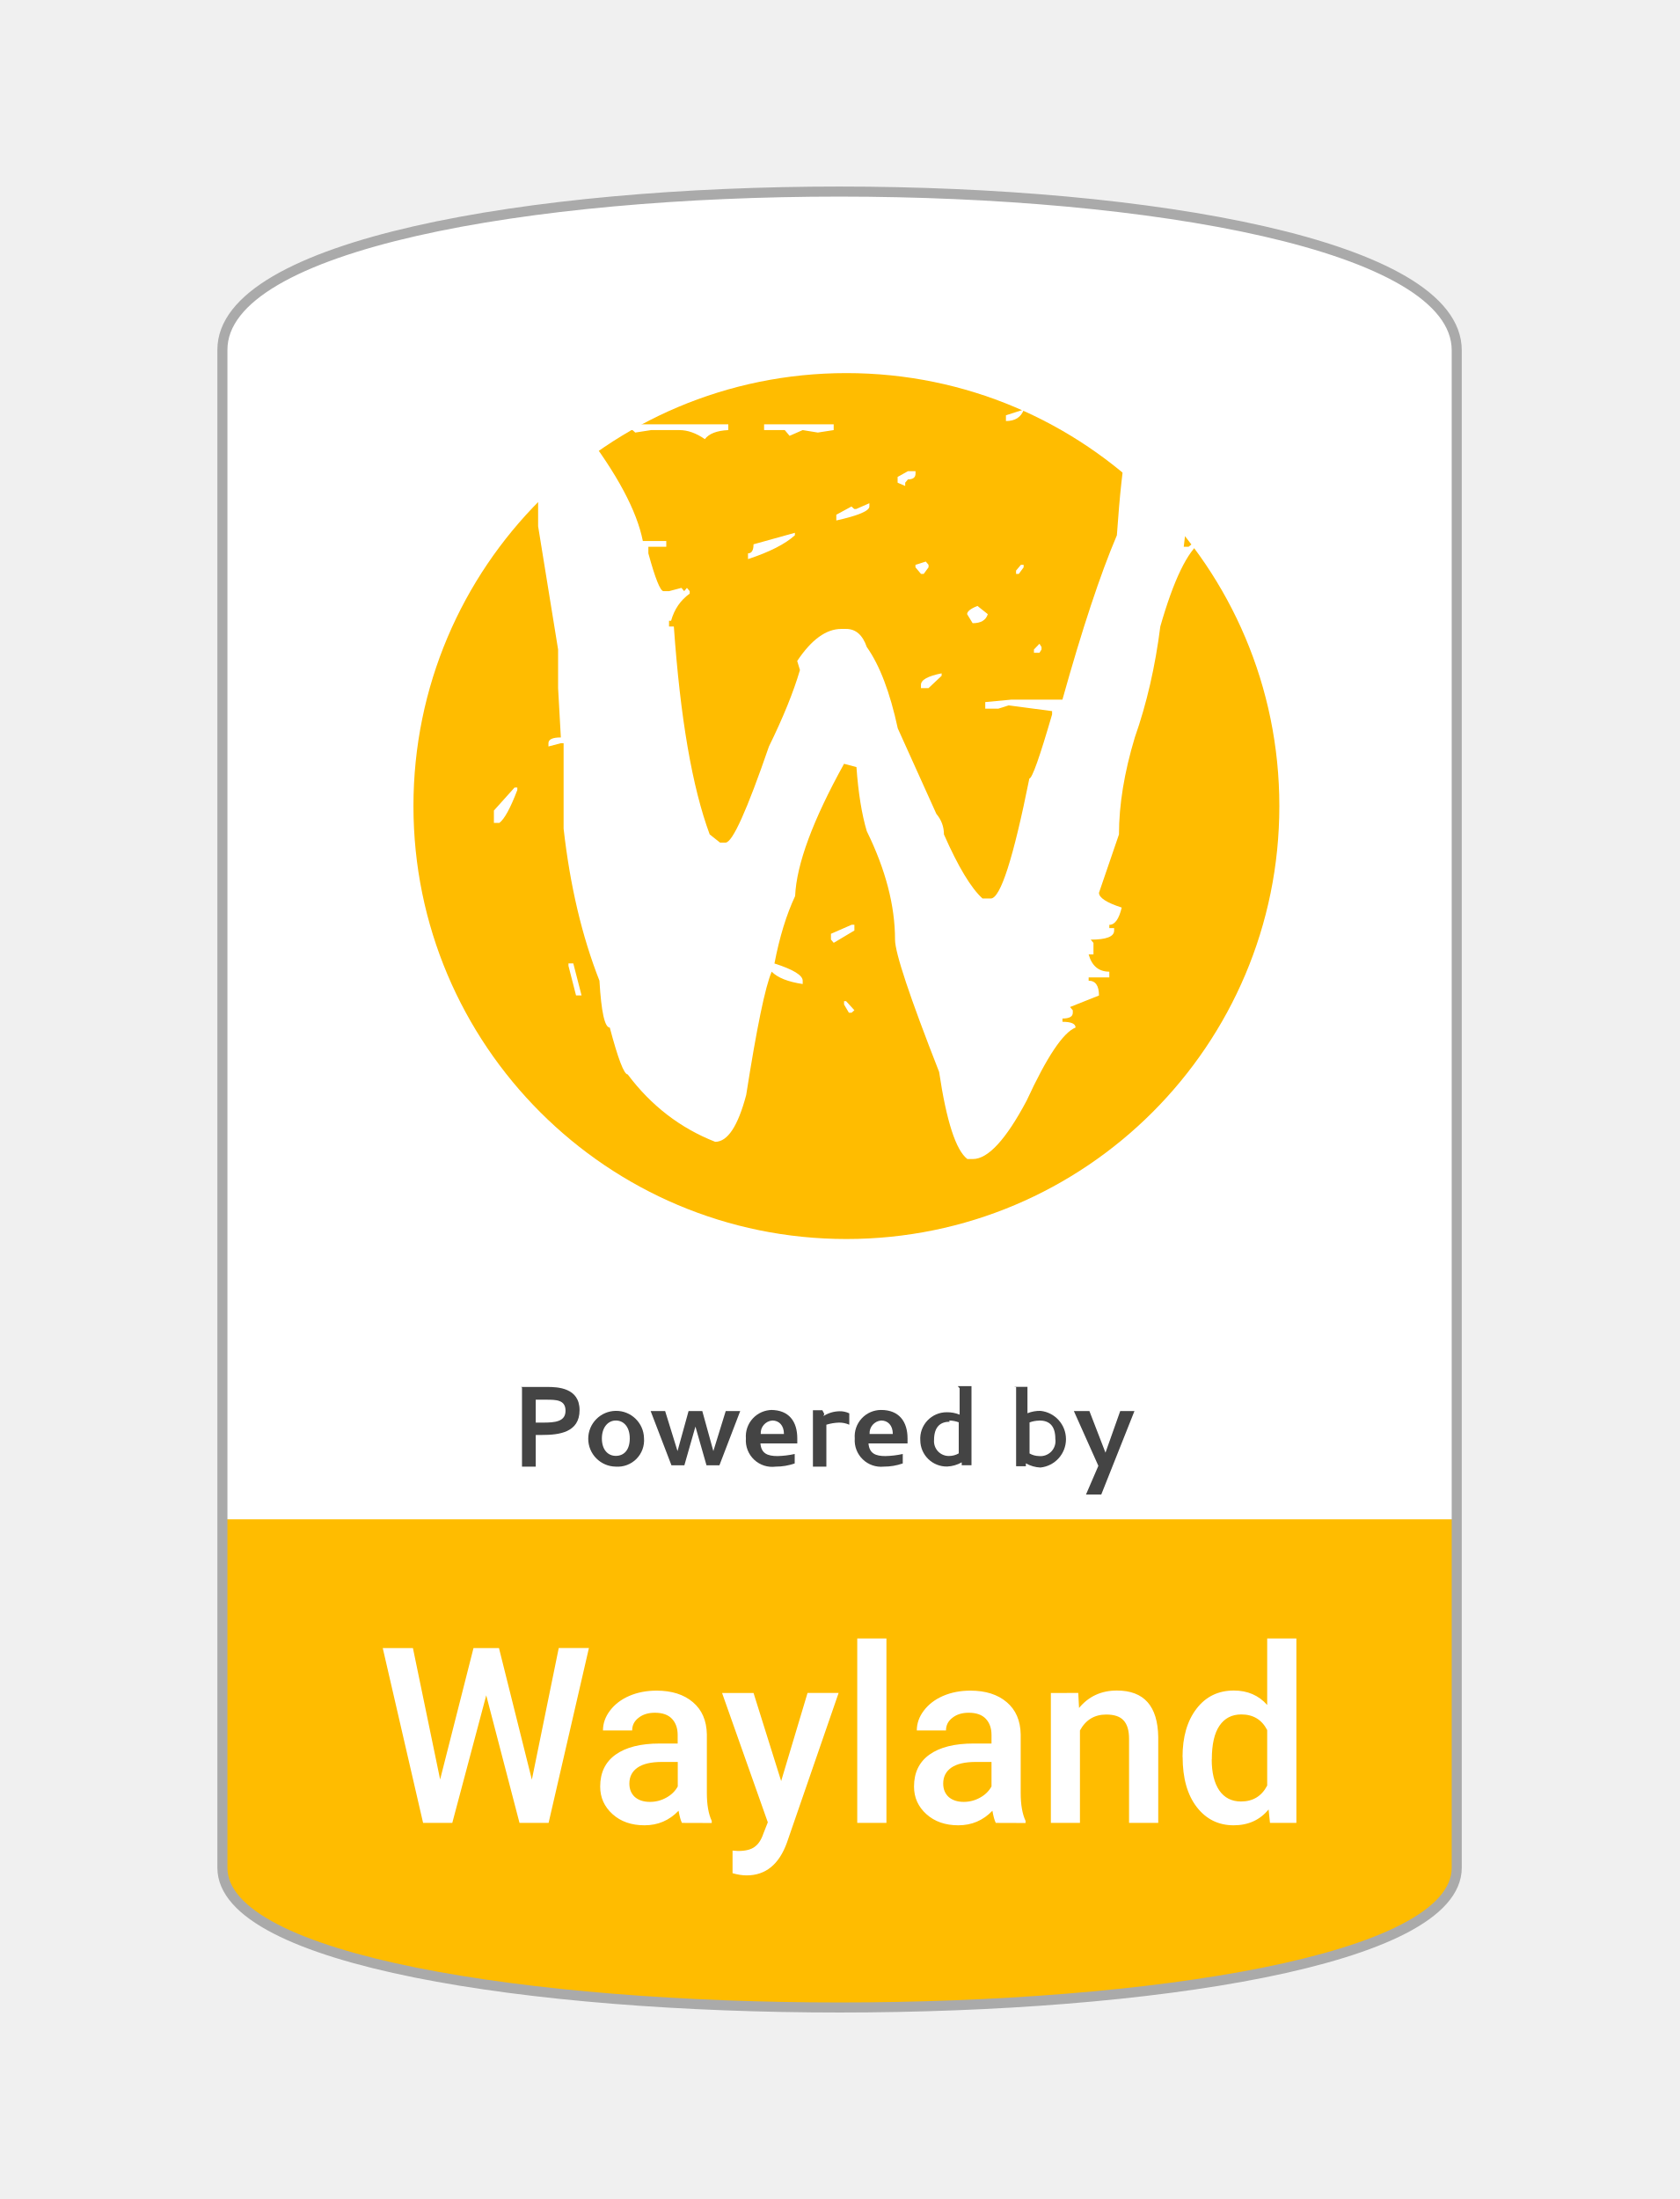
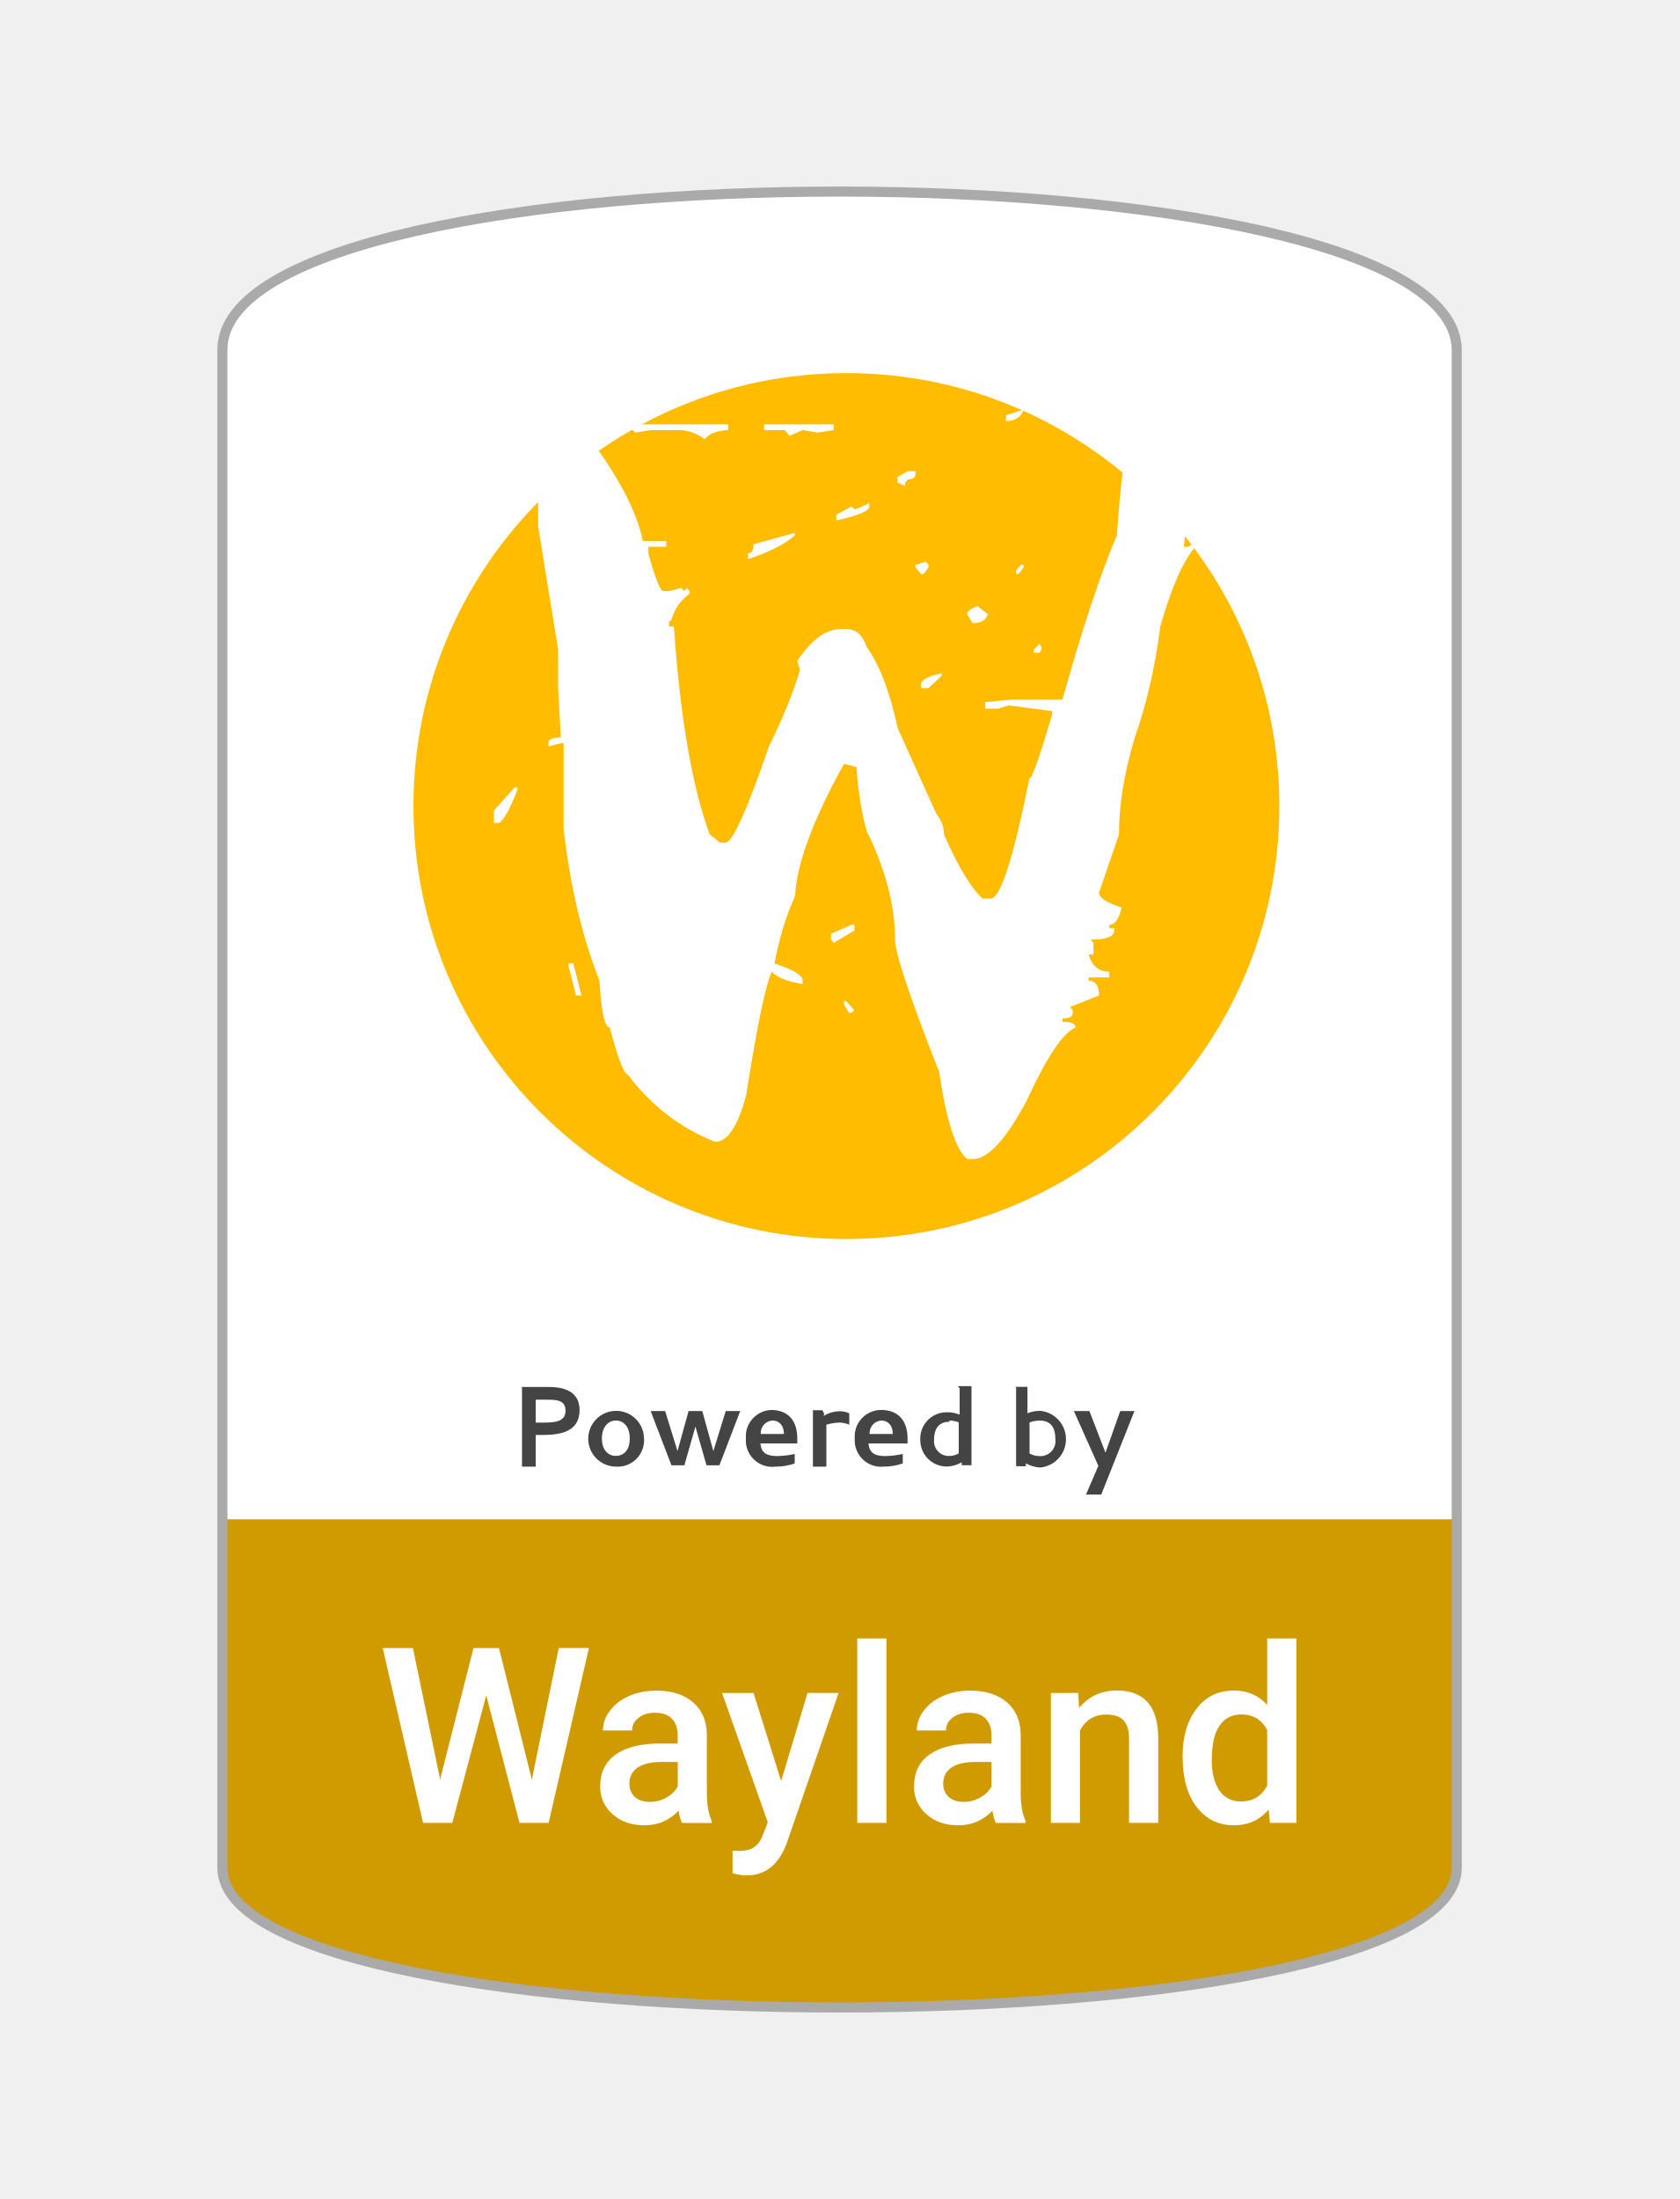
<svg xmlns="http://www.w3.org/2000/svg" xmlns:xlink="http://www.w3.org/1999/xlink" width="63.72" height="83.446" viewBox="0 0 16.859 22.078" version="1.1" id="svg1" xml:space="preserve">
  <defs id="defs1">
    <linearGradient id="linear-gradient-34" x1="155.32" y1="560.59" x2="155.32" y2="560.43" xlink:href="#linear-gradient-13" />
    <linearGradient id="linear-gradient-13" x1="155.32" y1="562.58" x2="155.32" y2="562.42" gradientTransform="matrix(45.2,0,0,-212.17,-6849.43,119709.31)" gradientUnits="userSpaceOnUse">
      <stop offset="0" stop-color="#16b0ed" stop-opacity="0.8" id="stop76" />
      <stop offset="1" stop-color="#0f59b2" stop-opacity="0.84" id="stop77" />
    </linearGradient>
    <linearGradient id="linear-gradient-35" x1="158.05" y1="560.59" x2="158.05" y2="560.43" xlink:href="#linear-gradient-14" />
    <linearGradient id="linear-gradient-14" x1="158.05" y1="562.58" x2="158.05" y2="562.42" gradientTransform="matrix(-46.13,0,0,-212.15,7480.38,119695.47)" gradientUnits="userSpaceOnUse">
      <stop offset="0" stop-color="#7db643" id="stop78" />
      <stop offset="1" stop-color="#367533" id="stop79" />
    </linearGradient>
    <linearGradient id="linear-gradient-36" x1="155.08" y1="560.59" x2="155.08" y2="560.43" xlink:href="#linear-gradient-15" />
    <linearGradient id="linear-gradient-15" x1="155.08" y1="562.58" x2="155.08" y2="562.42" gradientTransform="matrix(150.45,0,0,-212.19,-23151.41,119720.44)" gradientUnits="userSpaceOnUse">
      <stop offset="0" stop-color="#88c649" stop-opacity="0.8" id="stop80" />
      <stop offset="1" stop-color="#439240" stop-opacity="0.84" id="stop81" />
    </linearGradient>
  </defs>
  <g id="layer1">
    <g id="g3" style="display:inline">
      <path id="use1" style="display:inline;fill:#ffffff;fill-opacity:1;stroke-width:0.476" class="cls-162" d="M 8.429 1.923 C 5.331 1.923 2.233 2.452 2.233 3.512 L 2.233 18.752 C 2.233 20.623 14.626 20.623 14.626 18.752 L 14.626 3.518 C 14.626 2.455 11.528 1.924 8.429 1.923 z " />
-       <path id="path1568" style="fill:#ffbc00;fill-opacity:1;stroke-width:0.265;stroke-dasharray:none" class="cls-162" d="M 2.233 15.254 L 2.233 18.752 C 2.233 20.623 14.626 20.623 14.626 18.752 L 14.626 15.254 L 2.233 15.254 z " />
+       <path id="path1568" style="fill:#d09b00;fill-opacity:1;stroke-width:0.265;stroke-dasharray:none" class="cls-162" d="M 2.233 15.254 L 2.233 18.752 C 2.233 20.623 14.626 20.623 14.626 18.752 L 14.626 15.254 L 2.233 15.254 z " />
      <path class="cls-28" d="M 14.626,3.517 V 18.752 c 0,1.871 -12.393,1.871 -12.393,0 V 3.512 c 0,-2.119 12.393,-2.119 12.393,0.005 z" id="path1569" style="fill:none;fill-opacity:1;stroke:#aaaaaa;stroke-width:0.101px;stroke-linecap:round;stroke-linejoin:bevel" />
    </g>
    <g id="g2">
      <path class="cls-162" d="m 5.379,14.053 h 0.103 c 0.101,0 0.196,0 0.196,0.111 0,0.111 -0.108,0.119 -0.228,0.119 h -0.071 v -0.225 m -0.138,-0.127 v 0.794 h 0.138 v -0.318 h 0.064 c 0.169,0 0.376,-0.024 0.376,-0.249 0,-0.225 -0.22,-0.233 -0.323,-0.233 h -0.265" id="path1561" style="fill:#444444;stroke-width:0.265" />
      <path class="cls-162" d="m 6.183,14.725 a 0.265,0.265 0 0 0 0.283,-0.286 0.28,0.28 0 1 0 -0.283,0.286 m 0,-0.463 c 0.077,0 0.14,0.061 0.14,0.18 0,0.119 -0.061,0.175 -0.14,0.175 -0.079,0 -0.14,-0.061 -0.14,-0.175 0,-0.114 0.064,-0.18 0.14,-0.18" id="path1562" style="fill:#444444;stroke-width:0.265" />
      <polyline class="cls-162" points="172.68 807.88 172.26 809.4 171.79 807.88 171.24 807.88 172.03 809.94 172.52 809.94 172.94 808.47 173.36 809.94 173.85 809.94 174.64 807.88 174.09 807.88 173.62 809.4 173.2 807.88 172.68 807.88" id="polyline1562" style="fill:#444444" transform="matrix(0.2645833,0,0,0.2645833,-38.77469,-199.5848)" />
      <path class="cls-162" d="m 7.755,14.262 c 0.066,0 0.116,0.048 0.116,0.135 h -0.233 a 0.127,0.127 0 0 1 0.116,-0.135 m 0,-0.106 a 0.265,0.265 0 0 0 -0.265,0.286 0.265,0.265 0 0 0 0.299,0.283 0.574,0.574 0 0 0 0.191,-0.032 v -0.095 a 0.892,0.892 0 0 1 -0.172,0.021 c -0.101,0 -0.164,-0.026 -0.172,-0.127 h 0.37 v -0.05 c 0,-0.169 -0.082,-0.286 -0.265,-0.286" id="path1563" style="fill:#444444;stroke-width:0.265" />
      <path class="cls-162" d="m 8.276,14.196 -0.019,-0.037 h -0.095 v 0.566 h 0.135 v -0.421 a 0.489,0.489 0 0 1 0.127,-0.021 0.249,0.249 0 0 1 0.103,0.021 v 0 -0.114 a 0.212,0.212 0 0 0 -0.098,-0.021 0.312,0.312 0 0 0 -0.161,0.048" id="path1564" style="fill:#444444;stroke-width:0.265" />
      <path class="cls-162" d="m 8.848,14.262 c 0.066,0 0.116,0.048 0.116,0.135 h -0.233 a 0.127,0.127 0 0 1 0.116,-0.135 m 0,-0.106 a 0.265,0.265 0 0 0 -0.265,0.286 0.265,0.265 0 0 0 0.291,0.283 0.574,0.574 0 0 0 0.191,-0.032 v -0.095 a 0.894,0.894 0 0 1 -0.175,0.021 c -0.098,0 -0.161,-0.026 -0.169,-0.127 h 0.392 v -0.05 c 0,-0.169 -0.085,-0.286 -0.265,-0.286" id="path1565" style="fill:#444444;stroke-width:0.265" />
      <path class="cls-162" d="m 9.528,14.262 a 0.288,0.288 0 0 1 0.098,0.018 v 0.312 a 0.193,0.193 0 0 1 -0.095,0.026 0.148,0.148 0 0 1 -0.153,-0.159 c 0,-0.14 0.069,-0.185 0.159,-0.185 m 0.098,-0.336 v 0.265 a 0.333,0.333 0 0 0 -0.13,-0.024 0.265,0.265 0 0 0 -0.265,0.283 0.265,0.265 0 0 0 0.27,0.262 0.325,0.325 0 0 0 0.146,-0.042 v 0.029 h 0.098 v -0.794 h -0.138" id="path1566" style="fill:#444444;stroke-width:0.265" />
      <path class="cls-162" d="m 10.435,14.262 c 0.093,0 0.161,0.045 0.161,0.185 a 0.151,0.151 0 0 1 -0.164,0.172 0.201,0.201 0 0 1 -0.095,-0.026 v -0.312 a 0.288,0.288 0 0 1 0.098,-0.018 m -0.233,-0.336 v 0.794 h 0.098 v -0.029 a 0.325,0.325 0 0 0 0.146,0.042 0.286,0.286 0 0 0 0,-0.569 0.333,0.333 0 0 0 -0.13,0.024 v -0.265 h -0.135" id="path1567" style="fill:#444444;stroke-width:0.265" />
      <polyline class="cls-162" points="187.3 807.88 188.23 809.96 187.76 811.05 188.34 811.05 189.6 807.88 189.06 807.88 188.5 809.46 187.89 807.88 187.3 807.88" id="polyline1567" style="fill:#444444" transform="matrix(0.2645833,0,0,0.2645833,-38.77469,-199.5848)" />
    </g>
    <g transform="matrix(0.0353697,0,0,0.0353697,-3.577192,-8.361155)" id="g2-5">
      <circle cx="341.4" cy="465.2" r="122.9" style="fill:#ffbc00" id="circle1" />
      <g transform="scale(0.9156,1.092)" style="fill:#ffffff" id="g1">
        <path d="m 443.9,314.6 h 2.35 l -1.495,1.495 h -0.854 V 314.6 m -173,3.631 v 1.709 l -5.554,6.836 h -0.854 l -0.854,-5.34 c 3.275,-2.136 5.696,-3.204 7.263,-3.204 m 202.5,2.35 c 4.842,1.9e-4 7.547,3.062 8.117,9.185 l -4.059,28.84 h 1.495 l 3.204,-2.136 h 0.854 v 0.641 c -4.415,2.706 -8.687,10.11 -12.82,22.22 -1.567,10.4 -4.201,20.01 -7.904,28.84 -3.276,9.114 -4.913,17.52 -4.913,25.21 l -6.195,15.17 c -1.7e-4,1.282 2.35,2.563 7.049,3.845 -0.855,2.991 -2.136,4.486 -3.845,4.486 v 0.854 h 1.495 v 0.641 c -1.7e-4,1.567 -2.421,2.35 -7.263,2.35 l 0.854,0.854 v 2.991 h -1.495 c 0.997,2.991 3.133,4.486 6.408,4.486 v 1.495 h -6.408 v 0.854 c 2.136,4e-5 3.204,1.282 3.204,3.845 l -8.972,2.991 0.854,0.854 v 0.641 c -1.6e-4,0.997 -1.068,1.495 -3.204,1.495 v 0.854 c 2.706,3e-5 4.058,0.498 4.059,1.495 -3.845,1.282 -8.901,7.619 -15.17,19.01 -6.408,10.11 -11.96,15.17 -16.66,15.17 h -1.709 c -3.56,-2.279 -6.48,-9.826 -8.758,-22.64 -9.114,-19.51 -13.67,-30.97 -13.67,-34.39 -10e-5,-8.829 -2.919,-18.23 -8.758,-28.2 -1.567,-4.415 -2.635,-9.968 -3.204,-16.66 l -3.845,-0.854 c -9.684,14.67 -14.74,26.13 -15.17,34.39 -2.706,4.842 -4.842,10.68 -6.408,17.52 5.839,1.567 8.758,3.062 8.758,4.486 v 0.854 c -4.557,-0.57 -7.761,-1.638 -9.612,-3.204 -1.994,3.845 -4.628,14.53 -7.904,32.04 -2.563,8.117 -5.768,12.18 -9.612,12.18 -10.82,-3.56 -19.87,-9.399 -27.13,-17.52 -1.139,2e-5 -2.991,-4.059 -5.554,-12.18 -1.566,3e-5 -2.635,-4.059 -3.204,-12.18 -5.411,-11.53 -9.114,-24.71 -11.11,-39.52 v -22.22 h -0.854 l -3.845,0.854 v -0.854 c 1e-5,-0.997 1.282,-1.495 3.845,-1.495 l -0.854,-12.82 v -10.04 l -6.195,-32.04 v -13.67 c 2.706,-8.544 7.405,-12.82 14.1,-12.82 h 44.86 v 1.495 c -3.56,0.143 -5.981,0.926 -7.263,2.35 -2.706,-1.566 -5.34,-2.35 -7.904,-2.35 h -8.758 l -4.913,0.641 -0.854,-0.641 H 305.92 l -6.408,0.641 -3.204,-0.641 -2.35,0.641 -2.563,-0.641 c 10.4,11.39 16.52,21.01 18.37,28.84 h 7.263 v 1.495 h -5.554 v 1.709 c 2.136,6.551 3.703,9.826 4.699,9.826 h 1.709 l 3.845,-0.854 0.854,0.854 0.854,-0.854 0.854,0.854 v 0.641 c -2.848,1.709 -4.771,4.059 -5.767,7.049 h -0.641 v 1.495 h 1.495 c 1.994,23.78 5.696,41.8 11.11,54.04 l 3.204,2.136 h 1.709 c 2.136,8e-5 6.622,-8.331 13.46,-24.99 4.415,-7.547 7.619,-14.17 9.612,-19.87 l -0.854,-2.35 c 4.415,-5.554 8.972,-8.331 13.67,-8.331 h 1.495 c 2.99,1.4e-4 5.127,1.567 6.408,4.699 3.987,4.7 7.191,11.75 9.612,21.15 l 11.96,22.22 c 1.566,1.567 2.35,3.347 2.35,5.34 4.414,8.402 8.402,13.96 11.96,16.66 h 2.563 c 2.99,6e-5 6.978,-10.4 11.96,-31.19 0.854,9e-5 3.204,-5.554 7.049,-16.66 v -0.854 l -13.46,-1.495 -3.204,0.854 h -4.059 v -1.709 l 8.117,-0.641 h 15.81 c 6.123,-18.37 11.75,-32.61 16.88,-42.72 1.709,-20.79 4.058,-31.19 7.049,-31.19 l 9.612,-3.845 m -45.5,2.35 c -0.855,1.994 -2.706,2.991 -5.554,2.991 v -1.495 l 5.554,-1.495 m -80.53,3.845 h 21.57 v 1.495 l -4.913,0.641 -4.699,-0.641 -4.059,1.495 -1.495,-1.495 h -6.408 v -1.495 m -112.4,2.991 h 2.35 l 1.495,1.495 v 0.854 l -4.699,4.486 v 3.845 h -1.709 v -2.35 l 0.854,-0.641 v -0.854 l -4.059,-3.845 c 0.997,-1.994 2.919,-2.99 5.767,-2.991 m 157,9.185 h 2.35 v 0.641 c -1.1e-4,0.997 -0.783,1.495 -2.35,1.495 l -0.854,0.854 v 0.854 l -2.35,-0.854 v -1.495 l 3.204,-1.495 m -11.96,8.331 v 0.854 c -1e-4,1.139 -3.418,2.35 -10.25,3.631 v -1.495 l 4.699,-2.136 0.854,0.641 h 0.641 l 4.059,-1.495 m -139.5,7.69 v 0.641 l -1.709,1.495 -0.641,-0.641 v -0.854 l 0.641,-0.641 h 1.709 m 116.4,0 v 0.641 c -2.991,2.279 -7.832,4.344 -14.53,6.195 v -1.495 c 1.139,1.5e-4 1.709,-0.783 1.709,-2.35 l 12.82,-2.991 m 40.59,7.476 0.854,0.854 v 0.641 l -1.495,1.709 h -0.854 l -1.709,-1.709 v -0.641 l 3.204,-0.854 m 29.48,0.854 h 0.854 v 0.641 l -1.495,1.709 h -0.854 v -0.854 l 1.495,-1.495 m -13.46,10.68 3.204,2.136 c -0.57,1.567 -2.136,2.35 -4.699,2.35 l -1.709,-2.35 c -1.3e-4,-0.712 1.068,-1.424 3.204,-2.136 m 19.22,9.826 0.641,0.854 v 0.641 l -0.641,0.854 h -1.709 v -0.854 l 1.709,-1.495 m -30.33,7.69 v 0.641 l -4.059,3.204 h -2.35 v -0.854 c -1.1e-4,-1.282 2.136,-2.278 6.408,-2.991 m -132.4,29.69 h 0.854 v 0.641 c -2.136,4.7 -3.987,7.548 -5.554,8.544 h -1.709 v -3.204 l 6.408,-5.981 m 104.5,35.67 h 0.854 v 1.495 l -6.408,3.204 -0.854,-0.854 v -1.495 l 6.408,-2.35 m -87.79,10.04 h 1.495 l 2.563,8.331 h -1.709 l -2.35,-7.69 v -0.641 m 85.44,9.826 h 0.641 l 2.563,2.35 -0.854,0.641 h -0.854 l -1.495,-2.136 V 476.73" id="path1-3" />
      </g>
    </g>
    <path style="font-weight:500;font-size:2.469px;font-family:Roboto;-inkscape-font-specification:'Roboto Semi-Light';text-align:center;text-anchor:middle;fill:#ffffff;stroke-width:0.265" d="m 5.34,17.868 0.27,-1.322 H 5.913 L 5.508,18.302 H 5.216 L 4.882,17.021 4.541,18.302 H 4.248 L 3.843,16.547 h 0.303 l 0.273,1.319 0.335,-1.319 h 0.256 z m 1.507,0.434 q -0.019,-0.037 -0.034,-0.122 -0.14,0.146 -0.342,0.146 -0.197,0 -0.321,-0.112 -0.124,-0.112 -0.124,-0.277 0,-0.209 0.154,-0.32 0.156,-0.112 0.444,-0.112 h 0.18 v -0.086 q 0,-0.101 -0.057,-0.162 -0.057,-0.061 -0.172,-0.061 -0.1,0 -0.164,0.051 -0.064,0.049 -0.064,0.127 H 6.054 q 0,-0.107 0.071,-0.2 0.071,-0.094 0.193,-0.147 0.123,-0.053 0.274,-0.053 0.229,0 0.365,0.116 0.136,0.115 0.14,0.323 v 0.588 q 0,0.176 0.049,0.281 v 0.021 z M 6.526,18.091 q 0.087,0 0.163,-0.042 0.077,-0.042 0.116,-0.113 V 17.69 H 6.646 q -0.163,0 -0.245,0.057 -0.082,0.057 -0.082,0.16 0,0.084 0.055,0.135 0.057,0.049 0.151,0.049 z m 1.317,-0.209 0.265,-0.885 H 8.42 L 7.901,18.5 q -0.119,0.329 -0.405,0.329 -0.064,0 -0.141,-0.022 v -0.227 l 0.055,0.004 q 0.111,0 0.166,-0.041 0.057,-0.04 0.089,-0.135 L 7.709,18.296 7.25,16.998 h 0.316 z m 1.057,0.42 H 8.607 v -1.852 h 0.293 z m 1.098,0 q -0.019,-0.037 -0.034,-0.122 -0.14,0.146 -0.342,0.146 -0.197,0 -0.321,-0.112 -0.124,-0.112 -0.124,-0.277 0,-0.209 0.154,-0.32 0.156,-0.112 0.444,-0.112 h 0.18 v -0.086 q 0,-0.101 -0.057,-0.162 -0.057,-0.061 -0.172,-0.061 -0.1,0 -0.164,0.051 -0.064,0.049 -0.064,0.127 H 9.205 q 0,-0.107 0.071,-0.2 0.071,-0.094 0.193,-0.147 0.123,-0.053 0.274,-0.053 0.229,0 0.365,0.116 0.136,0.115 0.14,0.323 v 0.588 q 0,0.176 0.049,0.281 v 0.021 z M 9.676,18.091 q 0.087,0 0.163,-0.042 0.077,-0.042 0.116,-0.113 V 17.69 H 9.797 q -0.163,0 -0.245,0.057 -0.082,0.057 -0.082,0.16 0,0.084 0.055,0.135 0.057,0.049 0.151,0.049 z m 1.15,-1.094 0.008,0.151 q 0.145,-0.175 0.38,-0.175 0.408,0 0.415,0.467 v 0.862 h -0.293 v -0.845 q 0,-0.124 -0.054,-0.183 -0.053,-0.06 -0.175,-0.06 -0.177,0 -0.264,0.16 v 0.928 H 10.551 V 16.998 Z m 1.047,0.643 q 0,-0.301 0.14,-0.484 0.14,-0.183 0.375,-0.183 0.207,0 0.335,0.145 v -0.668 h 0.293 v 1.852 h -0.265 l -0.014,-0.135 q -0.131,0.159 -0.351,0.159 -0.229,0 -0.371,-0.184 -0.141,-0.184 -0.141,-0.502 z m 0.293,0.025 q 0,0.199 0.076,0.311 0.077,0.111 0.218,0.111 0.18,0 0.263,-0.16 v -0.557 q -0.081,-0.157 -0.26,-0.157 -0.142,0 -0.219,0.113 -0.077,0.112 -0.077,0.339 z" id="text2" aria-label="Wayland" />
  </g>
</svg>
